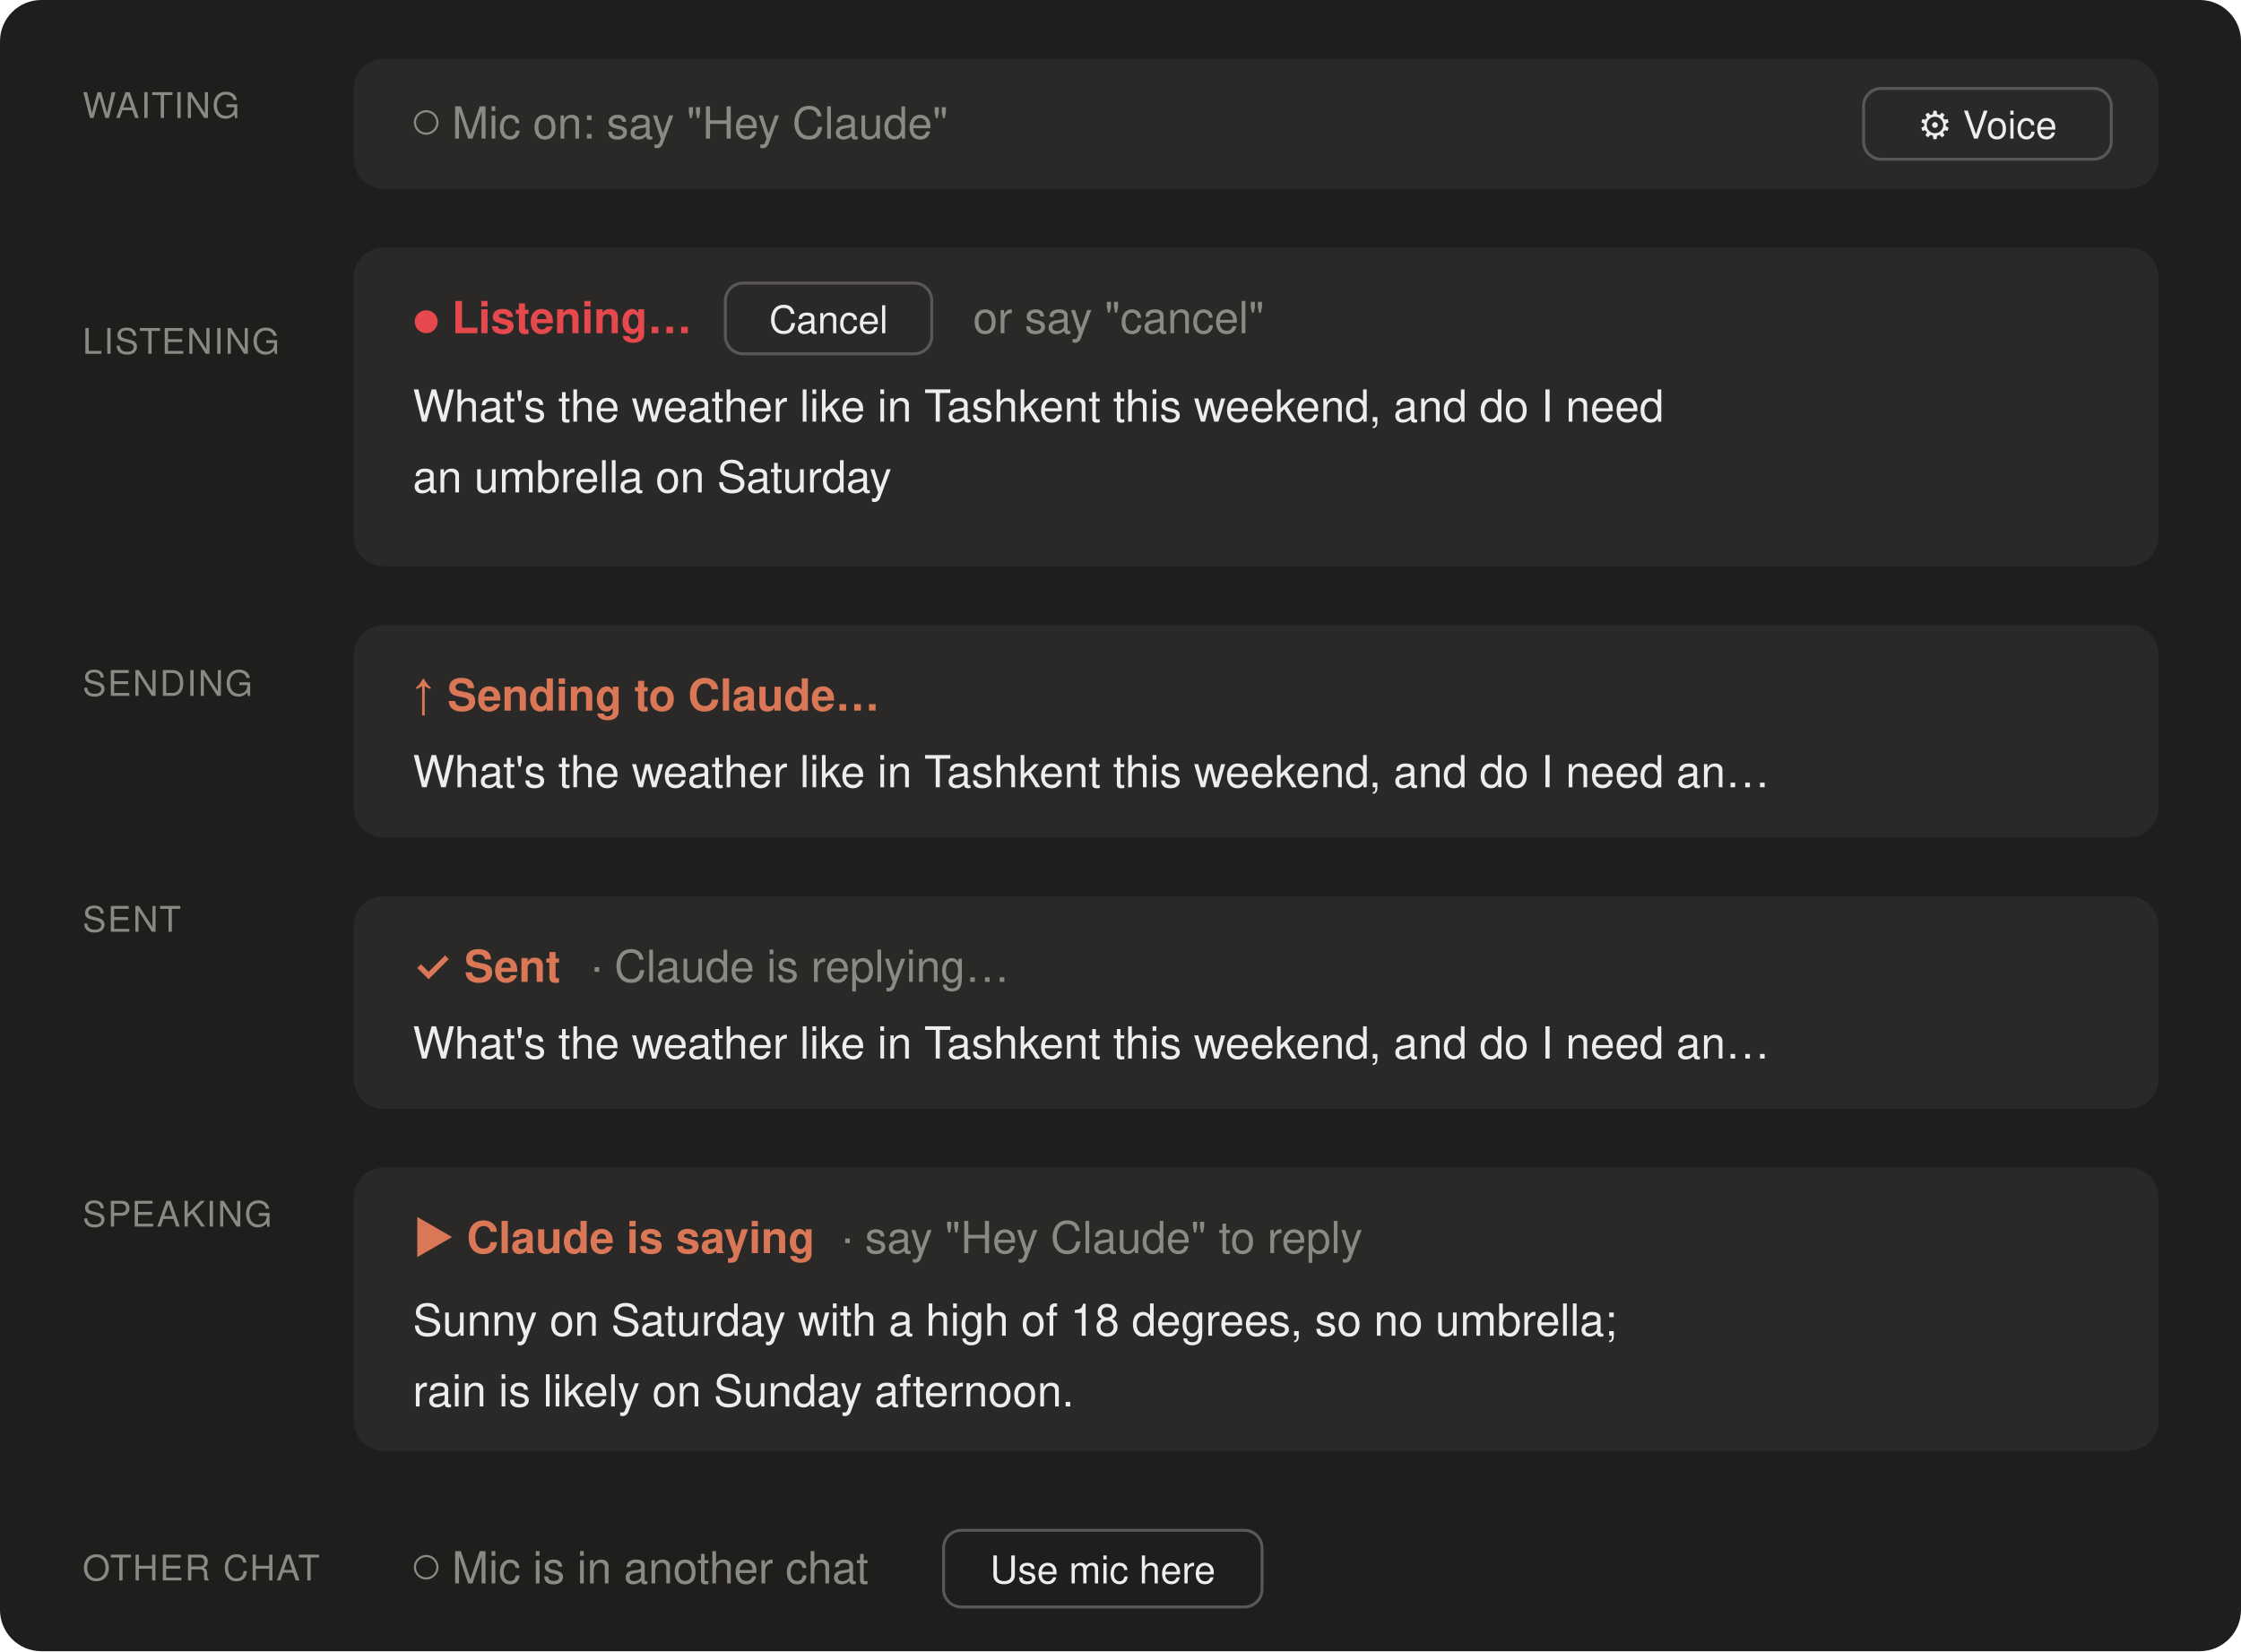
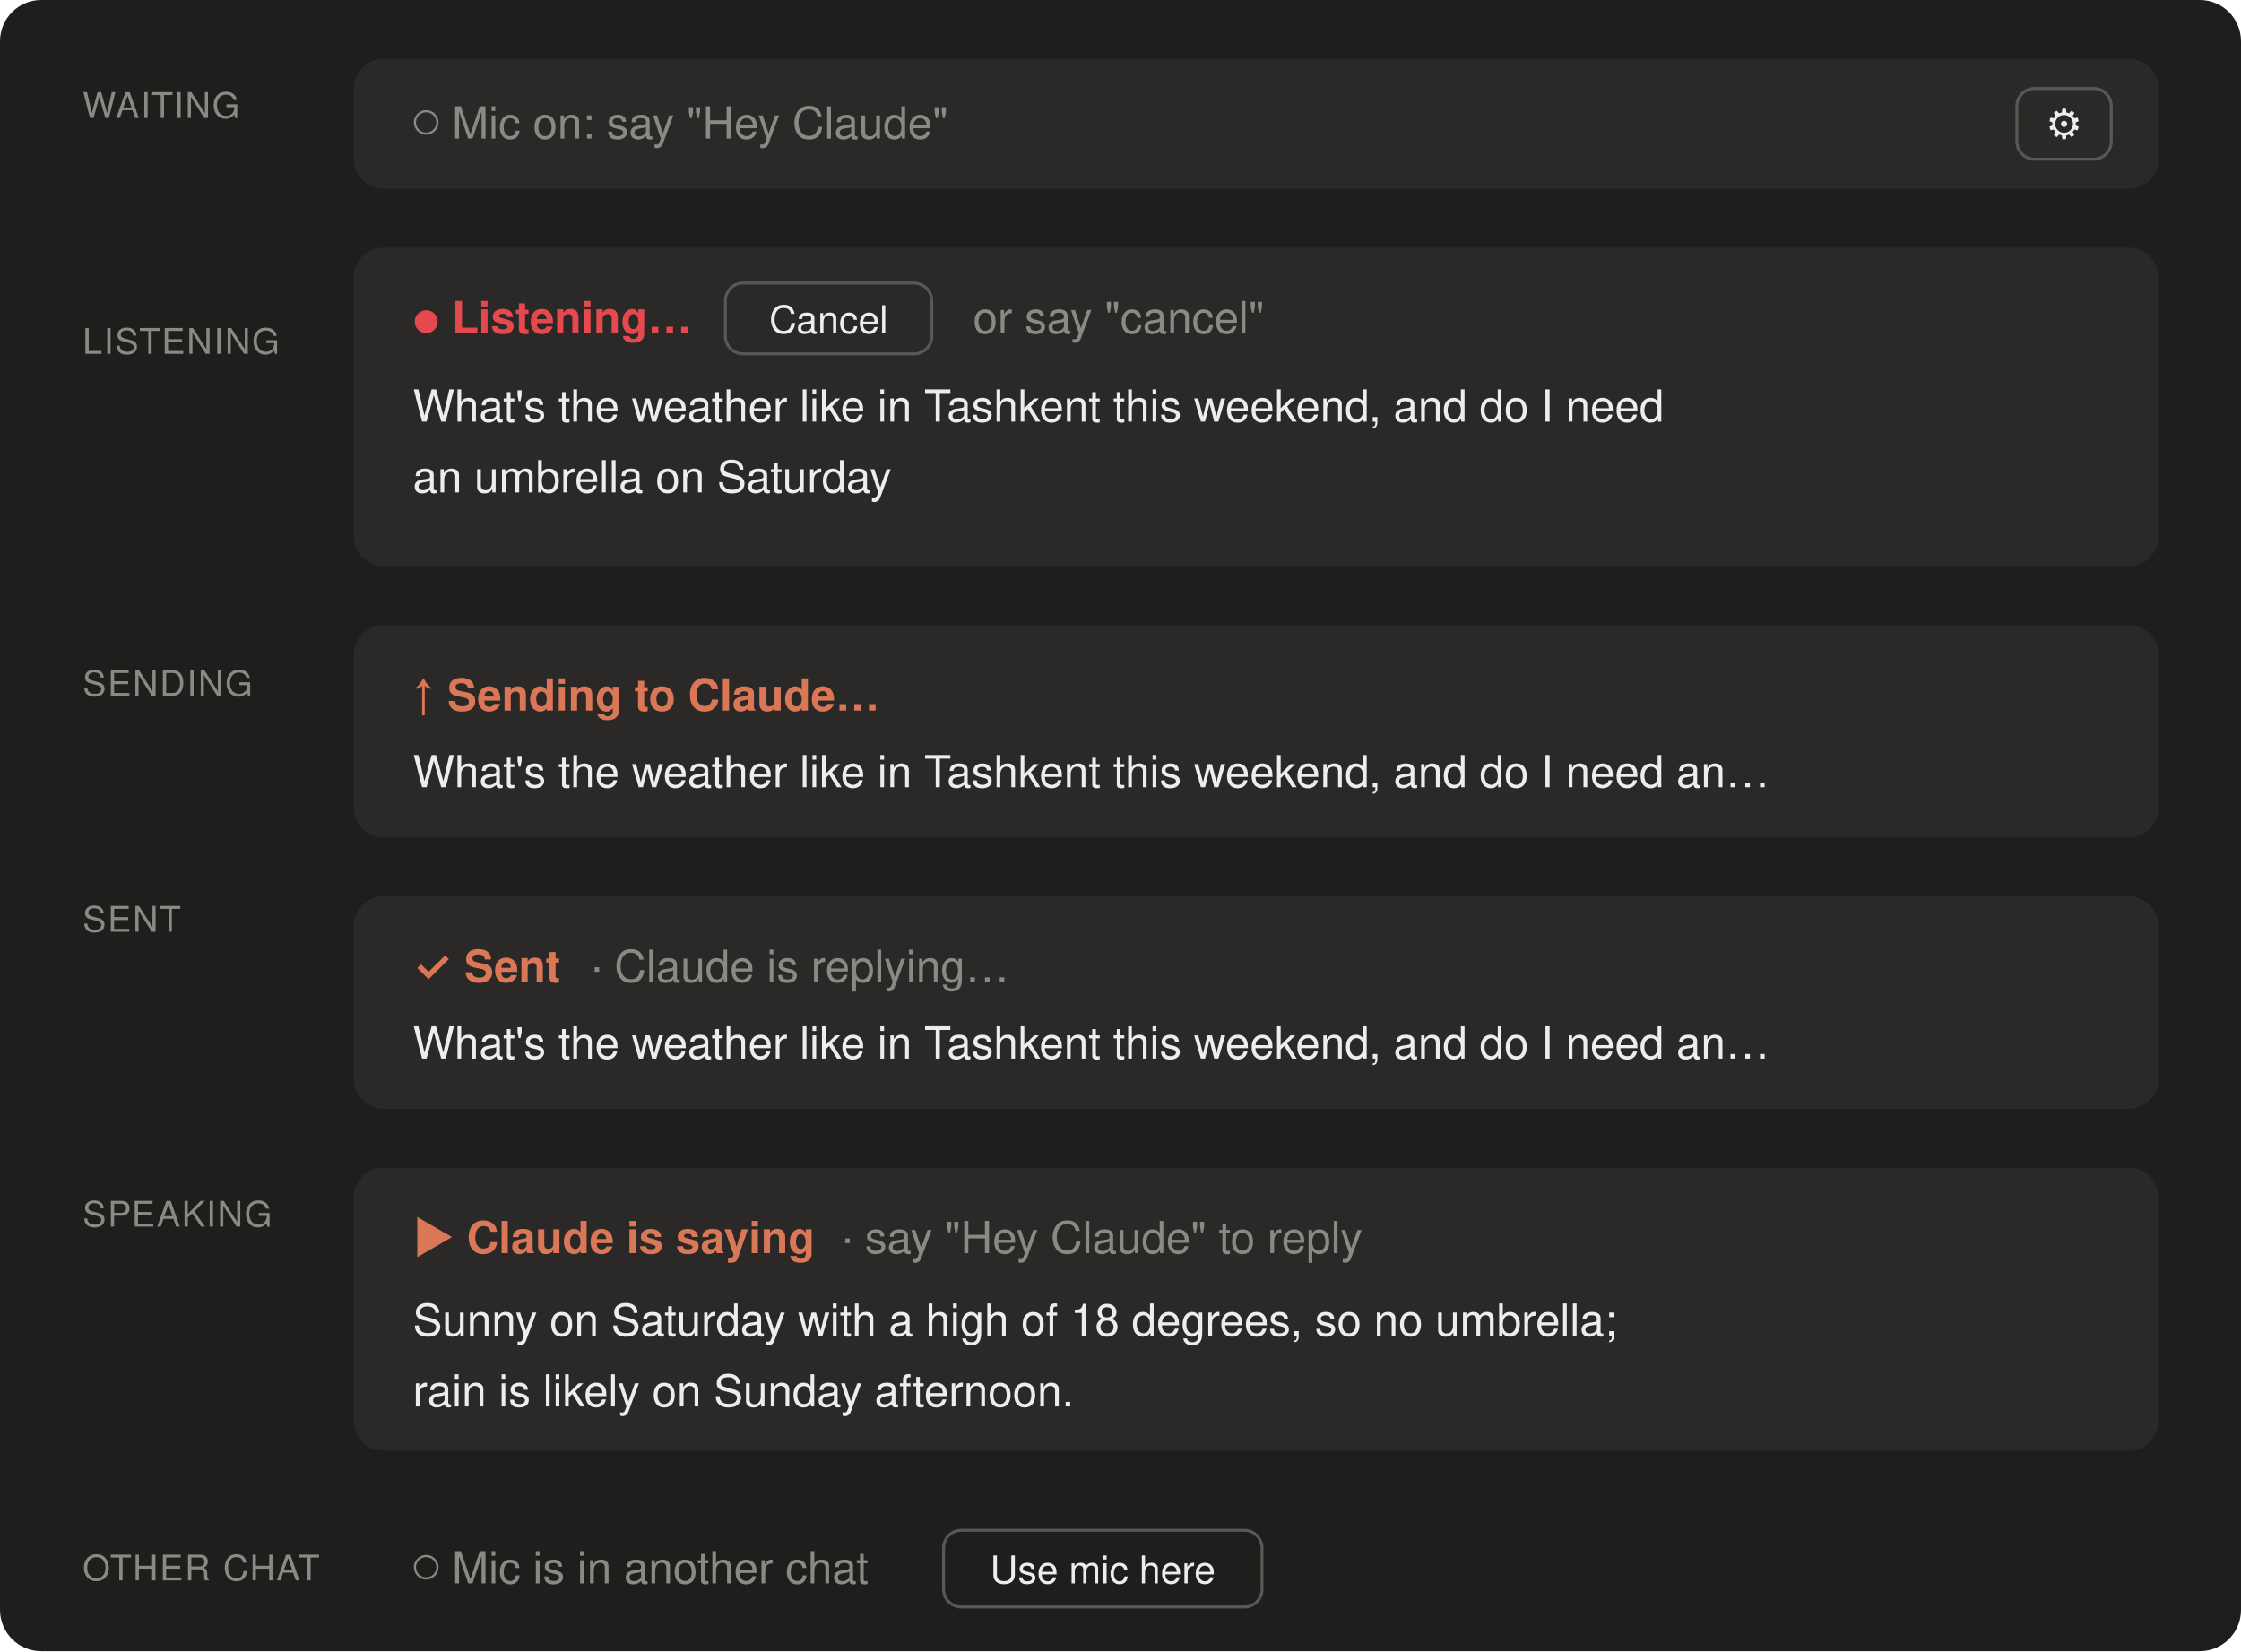
<svg xmlns="http://www.w3.org/2000/svg" width="760" height="560" viewBox="0 0 760 560" font-family="-apple-system, BlinkMacSystemFont, 'Segoe UI', Helvetica, Arial, sans-serif" font-size="15">
  <rect width="760" height="560" rx="14" fill="#1f1e1d" />
  <g fill="#8b8986" font-size="12" letter-spacing="0.5">
    <text x="28" y="40">WAITING</text>
    <text x="28" y="120">LISTENING</text>
    <text x="28" y="236">SENDING</text>
    <text x="28" y="316">SENT</text>
    <text x="28" y="416">SPEAKING</text>
  </g>
  <rect x="120" y="20" width="612" height="44" rx="10" fill="#2a2928" />
  <text x="140" y="47" fill="#8b8986">○ Mic on: say "Hey Claude"</text>
-   <rect x="632" y="30" width="84" height="24" rx="6" fill="none" stroke="#5a5856" />
-   <text x="674" y="47" fill="#ededec" text-anchor="middle" font-size="13">⚙ Voice</text>
+   <rect x="684" y="30" width="32" height="24" rx="6" fill="none" stroke="#5a5856" />
+   <text x="700" y="47" fill="#ededec" text-anchor="middle" font-size="14">⚙</text>
  <rect x="120" y="84" width="612" height="108" rx="10" fill="#2a2928" />
  <text x="140" y="113" fill="#e5484d" font-weight="600">● Listening…</text>
  <rect x="246" y="96" width="70" height="24" rx="6" fill="none" stroke="#5a5856" />
  <text x="281" y="113" fill="#ededec" text-anchor="middle" font-size="13">Cancel</text>
  <text x="330" y="113" fill="#8b8986">or say "cancel"</text>
  <text x="140" y="143" fill="#ededec">What's the weather like in Tashkent this weekend, and do I need</text>
  <text x="140" y="167" fill="#ededec">an umbrella on Saturday</text>
  <rect x="120" y="212" width="612" height="72" rx="10" fill="#2a2928" />
  <text x="140" y="241" fill="#d97757" font-weight="600">↑ Sending to Claude…</text>
  <text x="140" y="267" fill="#ededec">What's the weather like in Tashkent this weekend, and do I need an…</text>
  <rect x="120" y="304" width="612" height="72" rx="10" fill="#2a2928" />
  <text x="140" y="333" fill="#d97757" font-weight="600">✓ Sent</text>
  <text x="200" y="333" fill="#8b8986">· Claude is replying…</text>
  <text x="140" y="359" fill="#ededec">What's the weather like in Tashkent this weekend, and do I need an…</text>
  <rect x="120" y="396" width="612" height="96" rx="10" fill="#2a2928" />
  <text x="140" y="425" fill="#d97757" font-weight="600">▶ Claude is saying</text>
  <text x="285" y="425" fill="#8b8986">· say "Hey Claude" to reply</text>
  <text x="140" y="453" fill="#ededec">Sunny on Saturday with a high of 18 degrees, so no umbrella;</text>
  <text x="140" y="477" fill="#ededec">rain is likely on Sunday afternoon.</text>
  <g fill="#8b8986" font-size="12" letter-spacing="0.5">
    <text x="28" y="536">OTHER CHAT</text>
  </g>
  <text x="140" y="537" fill="#8b8986">○ Mic is in another chat</text>
  <rect x="320" y="519" width="108" height="26" rx="6" fill="none" stroke="#5a5856" />
  <text x="374" y="537" fill="#ededec" text-anchor="middle" font-size="13">Use mic here</text>
</svg>
